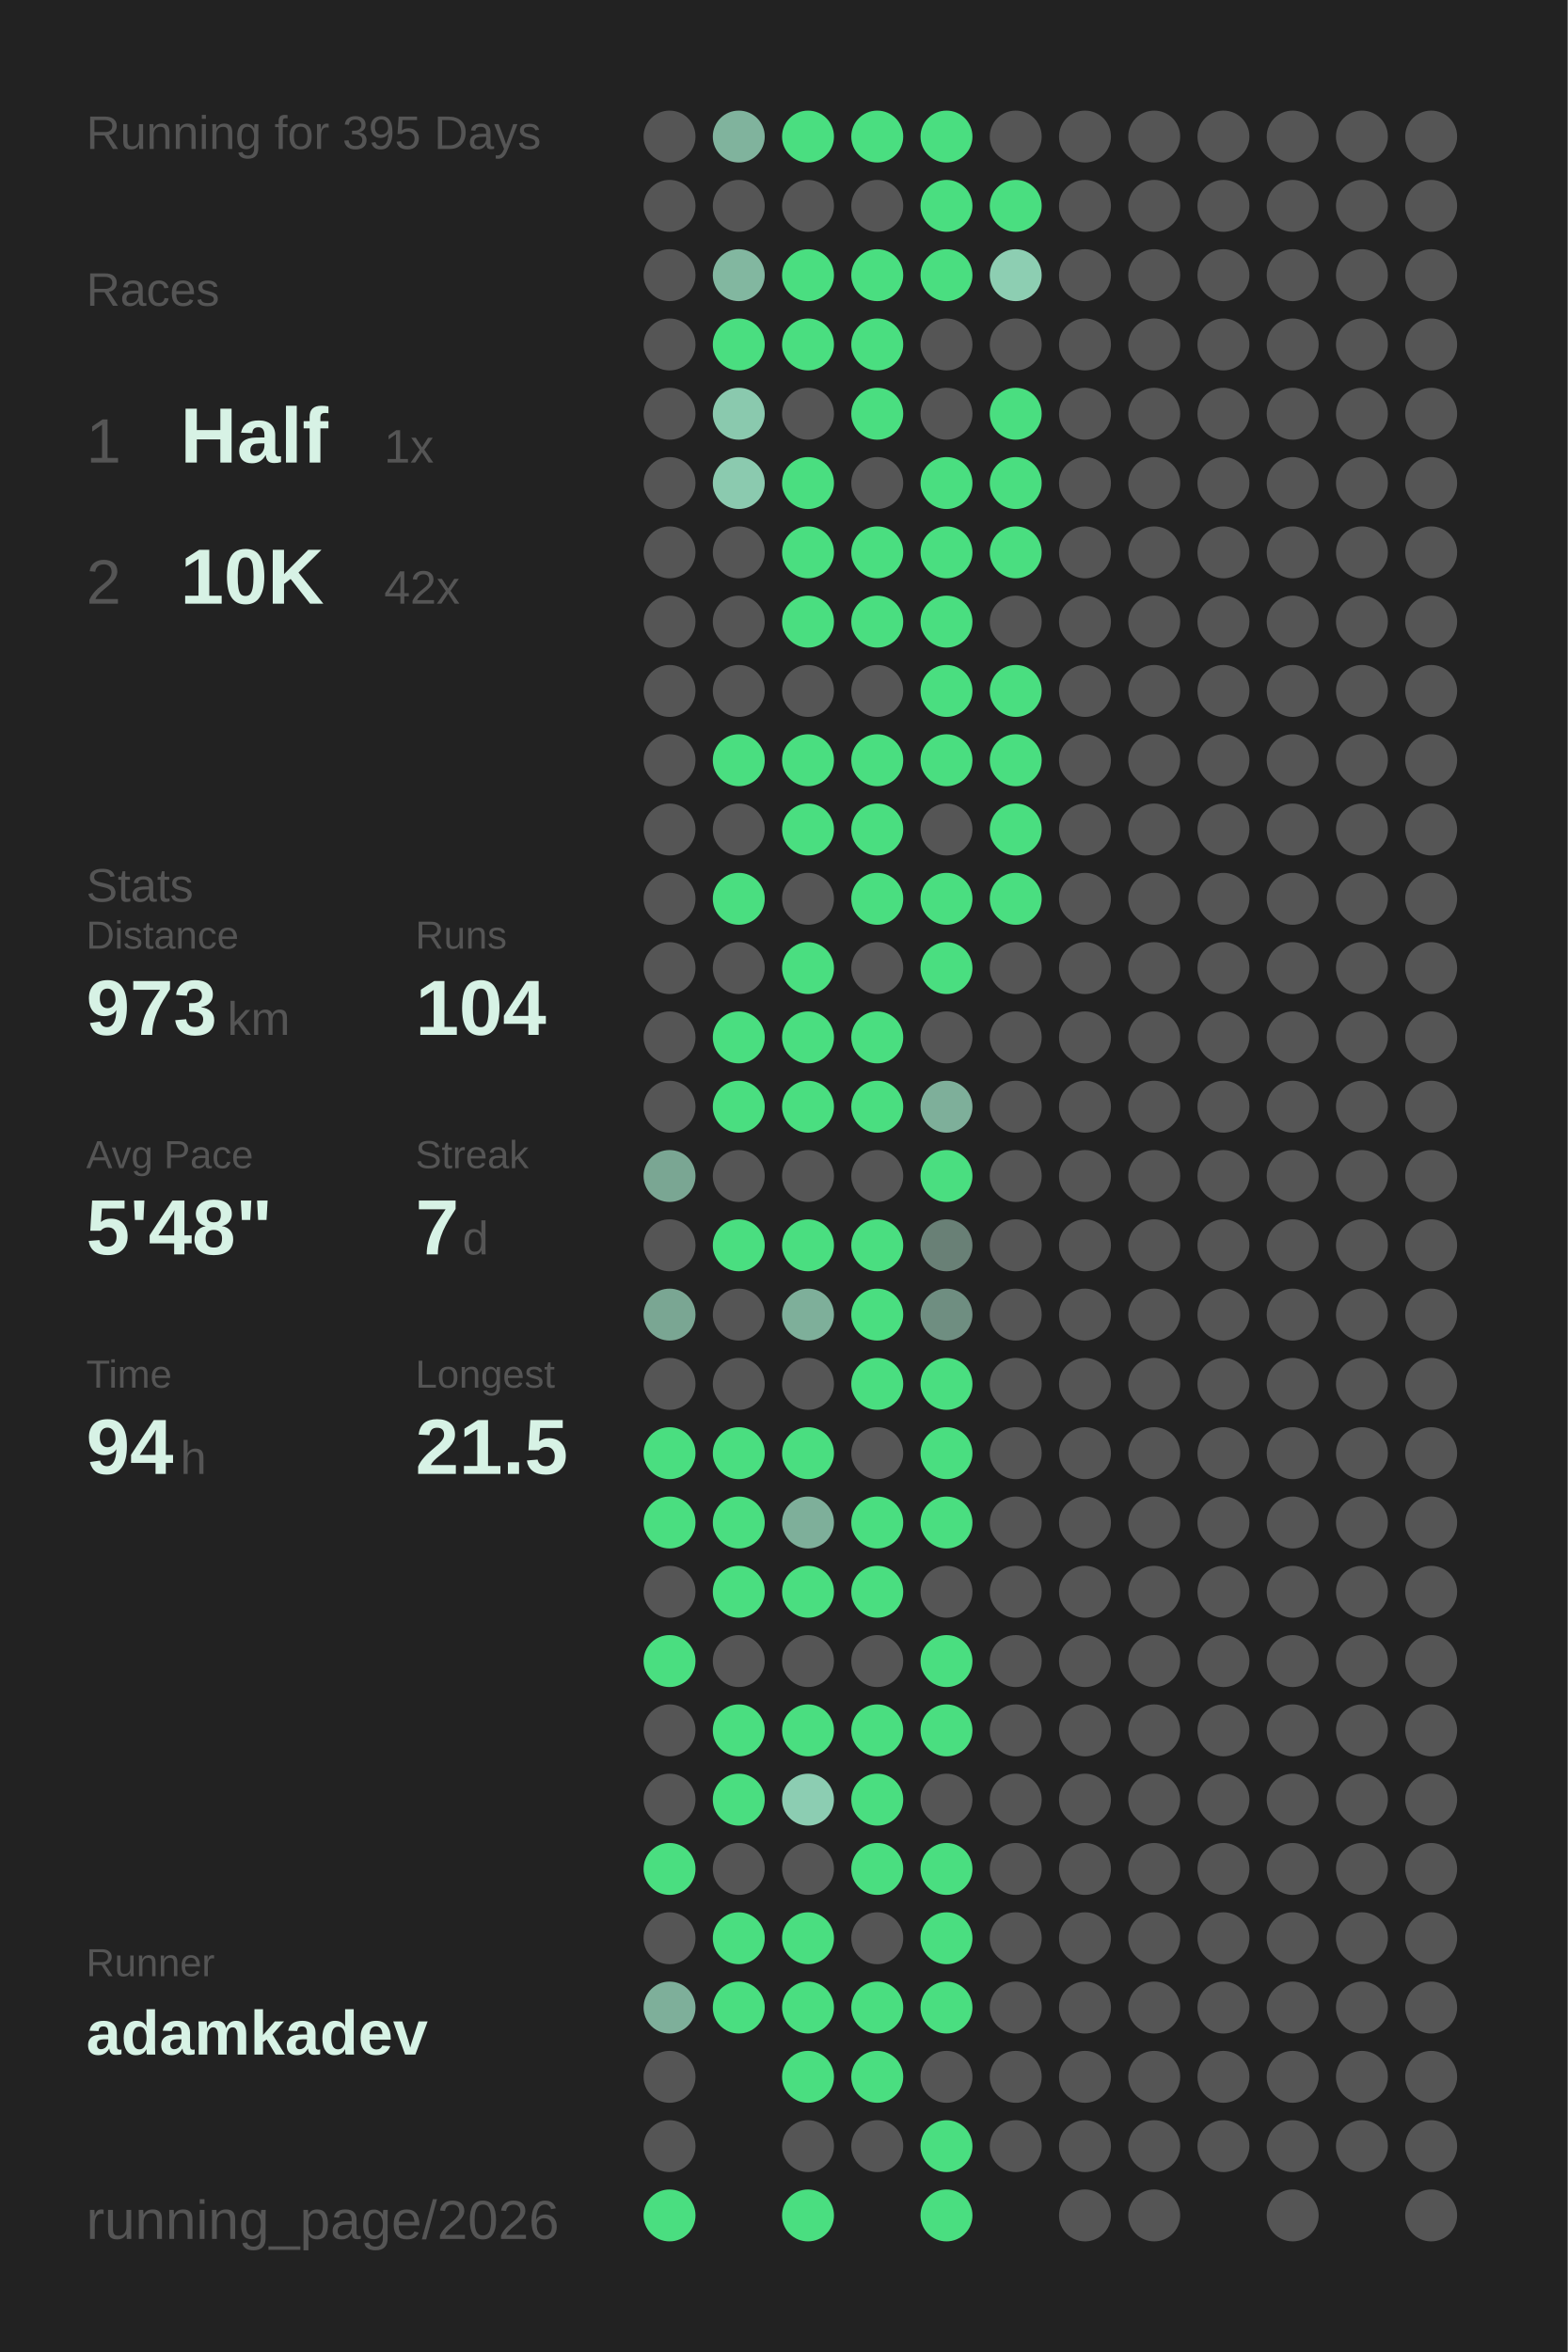
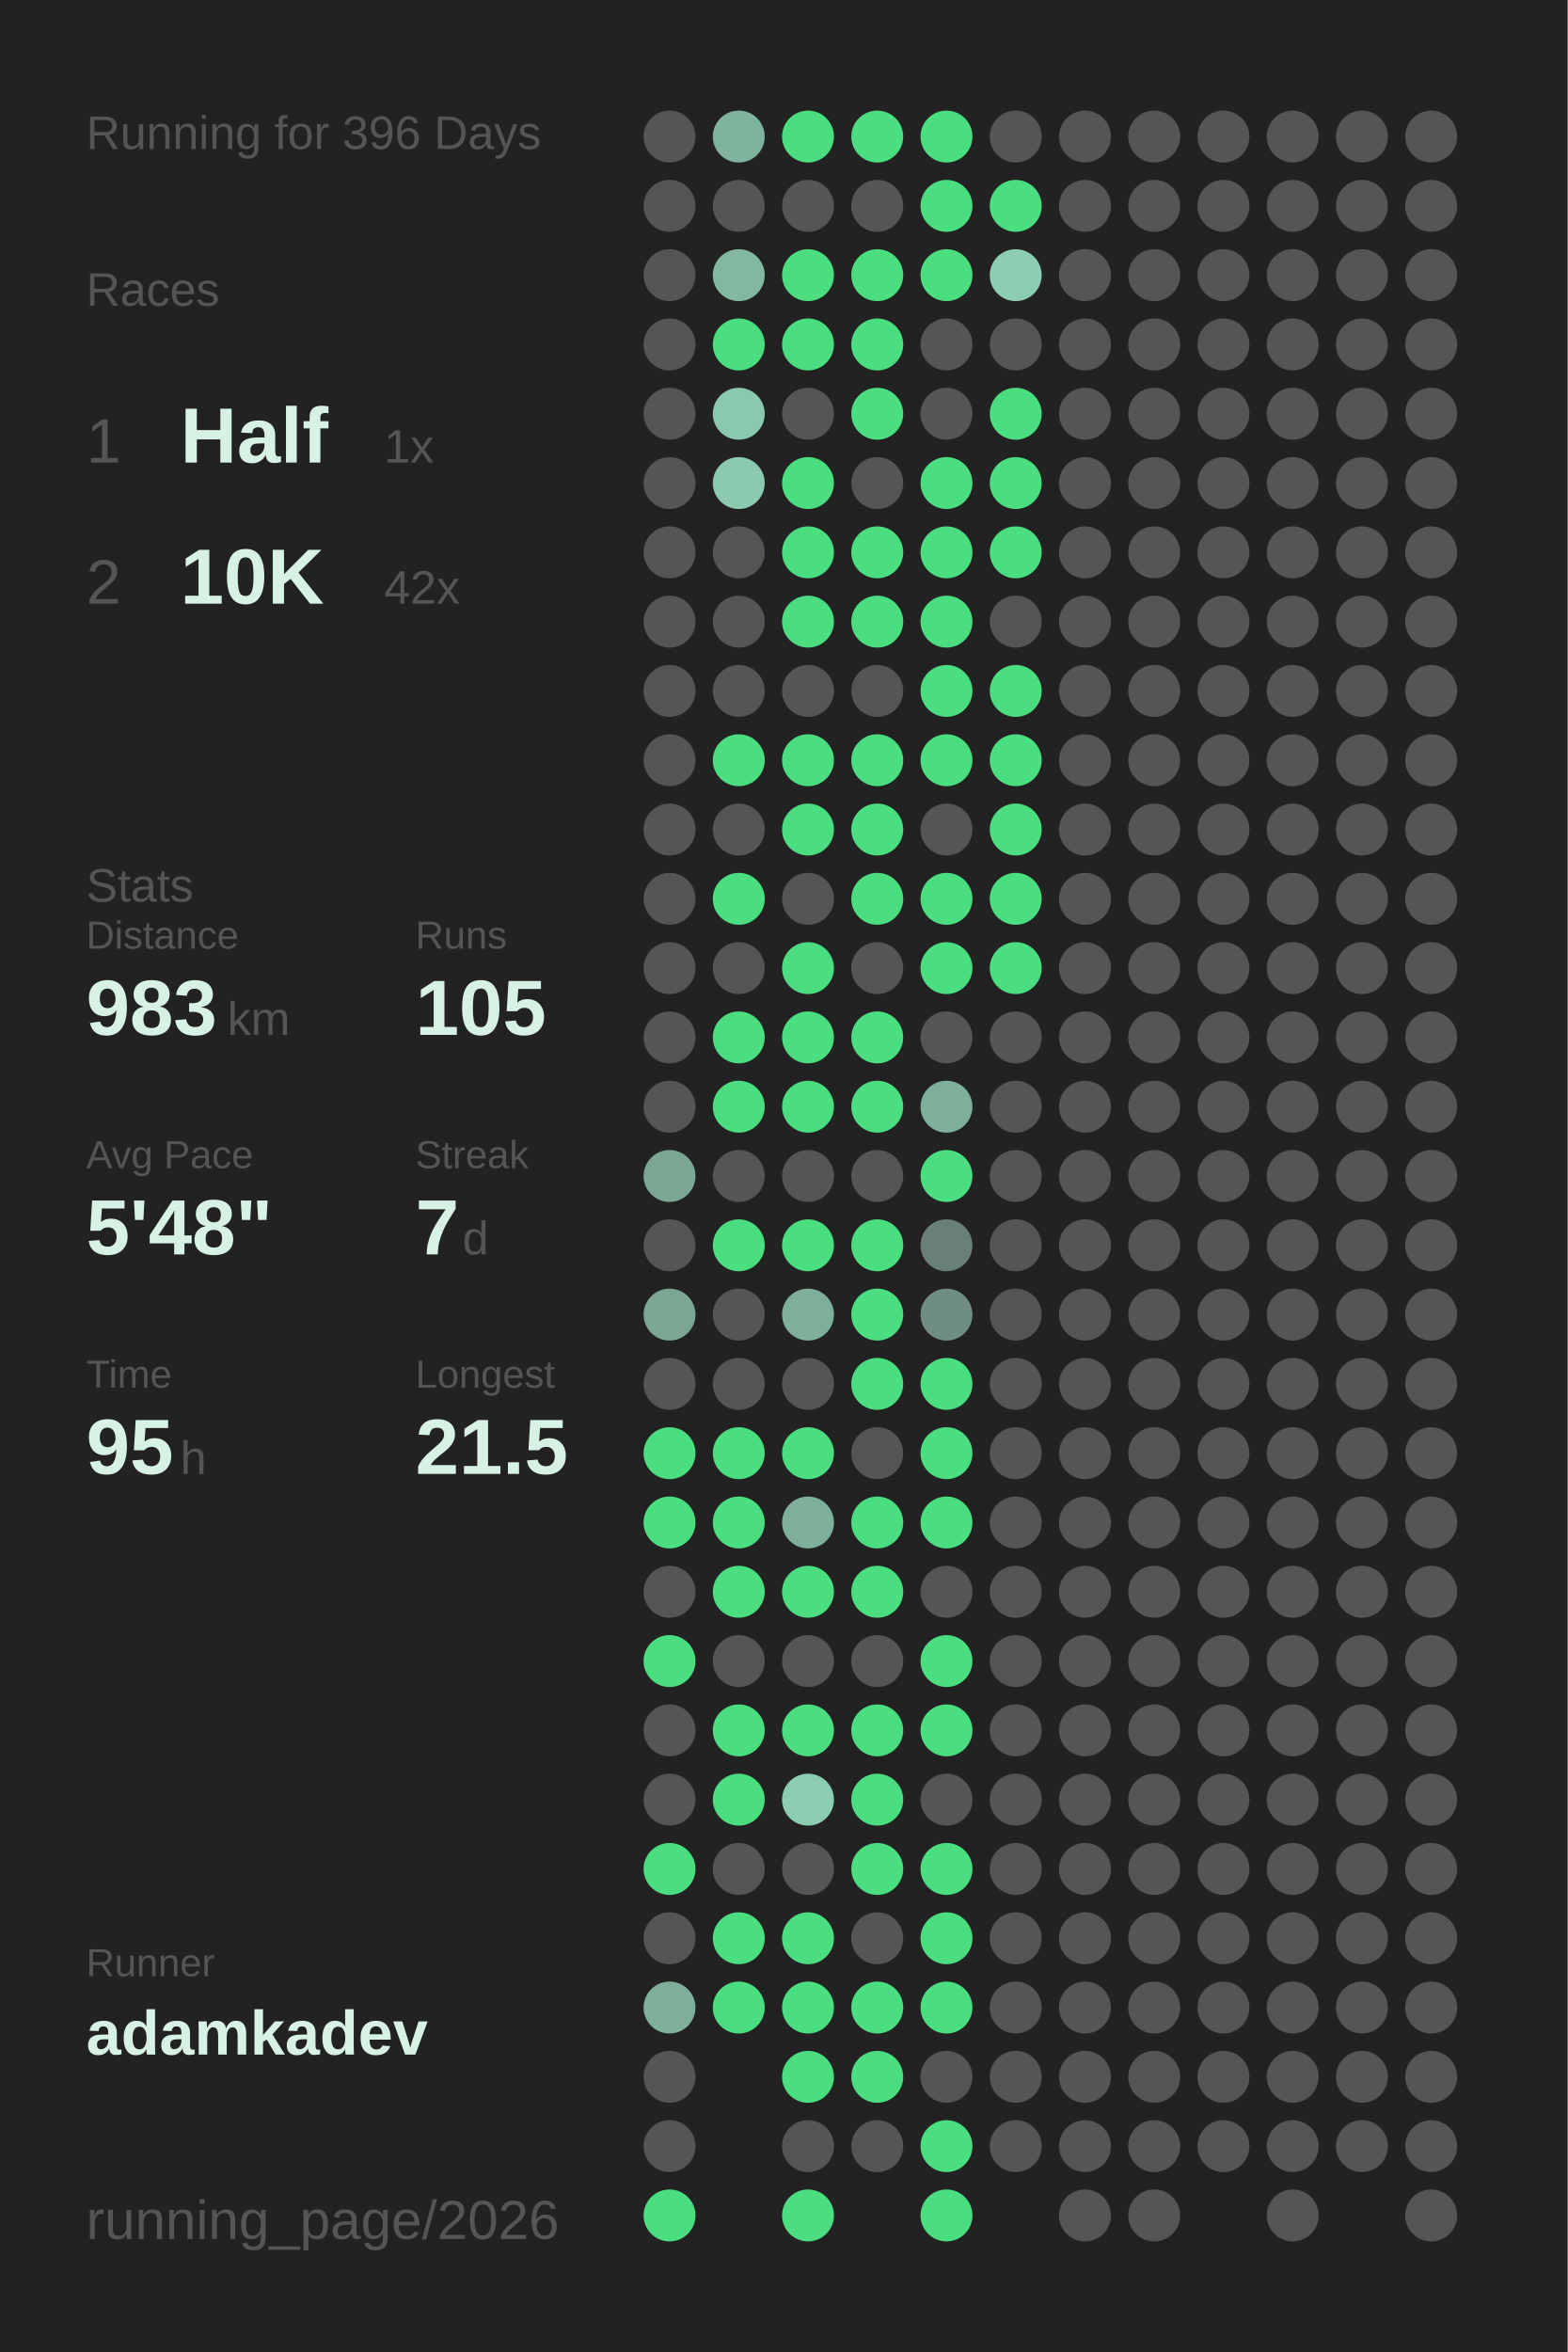
<svg xmlns="http://www.w3.org/2000/svg" baseProfile="full" height="300mm" version="1.1" viewBox="0,0,200,300" width="200mm">
  <defs />
  <rect fill="#222222" height="300" width="200" x="0" y="0" />
-   <text fill="#555555" style="font-size:6px; font-family:Arial;" x="11" y="19">Running for 395 Days</text>
+   <text fill="#555555" style="font-size:6px; font-family:Arial;" x="11" y="19">Running for 396 Days</text>
  <text fill="#555555" style="font-size:6px; font-family:Arial;" x="11" y="39">Races</text>
  <text fill="#555555" style="font-size:8px; font-family:Arial;" x="11" y="59">1</text>
  <text fill="#D7F2E5" style="font-size:10px; font-family:Arial; font-weight:bold;" x="23" y="59">Half</text>
  <text fill="#555555" style="font-size:6px; font-family:Arial;" x="49" y="59">1x</text>
  <text fill="#555555" style="font-size:8px; font-family:Arial;" x="11" y="77">2</text>
  <text fill="#D7F2E5" style="font-size:10px; font-family:Arial; font-weight:bold;" x="23" y="77">10K</text>
  <text fill="#555555" style="font-size:6px; font-family:Arial;" x="49" y="77">42x</text>
  <text fill="#555555" style="font-size:6px; font-family:Arial;" x="11" y="115">Stats</text>
  <text fill="#555555" style="font-size:5px; font-family:Arial;" x="11" y="121">Distance</text>
-   <text fill="#D7F2E5" style="font-size:10px; font-family:Arial; font-weight:bold;" x="11" y="132">973</text>
+   <text fill="#D7F2E5" style="font-size:10px; font-family:Arial; font-weight:bold;" x="11" y="132">983</text>
  <text fill="#555555" style="font-size:6px; font-family:Arial;" x="29" y="132">km</text>
  <text fill="#555555" style="font-size:5px; font-family:Arial;" x="53" y="121">Runs</text>
-   <text fill="#D7F2E5" style="font-size:10px; font-family:Arial; font-weight:bold;" x="53" y="132">104</text>
+   <text fill="#D7F2E5" style="font-size:10px; font-family:Arial; font-weight:bold;" x="53" y="132">105</text>
  <text fill="#555555" style="font-size:5px; font-family:Arial;" x="11" y="149">Avg Pace</text>
  <text fill="#D7F2E5" style="font-size:10px; font-family:Arial; font-weight:bold;" x="11" y="160">5'48"</text>
  <text fill="#555555" style="font-size:5px; font-family:Arial;" x="53" y="149">Streak</text>
  <text fill="#D7F2E5" style="font-size:10px; font-family:Arial; font-weight:bold;" x="53" y="160">7</text>
  <text fill="#555555" style="font-size:6px; font-family:Arial;" x="59" y="160">d</text>
  <text fill="#555555" style="font-size:5px; font-family:Arial;" x="11" y="177">Time</text>
-   <text fill="#D7F2E5" style="font-size:10px; font-family:Arial; font-weight:bold;" x="11" y="188">94</text>
+   <text fill="#D7F2E5" style="font-size:10px; font-family:Arial; font-weight:bold;" x="11" y="188">95</text>
  <text fill="#555555" style="font-size:6px; font-family:Arial;" x="23" y="188">h</text>
  <text fill="#555555" style="font-size:5px; font-family:Arial;" x="53" y="177">Longest</text>
  <text fill="#D7F2E5" style="font-size:10px; font-family:Arial; font-weight:bold;" x="53" y="188">21.5</text>
  <text fill="#555555" style="font-size:5px; font-family:Arial;" x="11" y="252.065">Runner</text>
  <text fill="#D7F2E5" style="font-size:8px; font-family:Arial; font-weight:bold;" x="11" y="262.065">adamkadev</text>
  <text fill="#555555" style="font-size:7px; font-family:Arial;" x="11" y="285.581">running_page/2026</text>
  <circle cx="85.417" cy="17.419" fill="#555555" r="3.312" />
  <circle cx="85.417" cy="26.258" fill="#555555" r="3.312" />
  <circle cx="85.417" cy="35.097" fill="#555555" r="3.312" />
  <circle cx="85.417" cy="43.935" fill="#555555" r="3.312" />
  <circle cx="85.417" cy="52.774" fill="#555555" r="3.312" />
  <circle cx="85.417" cy="61.613" fill="#555555" r="3.312" />
  <circle cx="85.417" cy="70.452" fill="#555555" r="3.312" />
  <circle cx="85.417" cy="79.29" fill="#555555" r="3.312" />
  <circle cx="85.417" cy="88.129" fill="#555555" r="3.312" />
  <circle cx="85.417" cy="96.968" fill="#555555" r="3.312" />
  <circle cx="85.417" cy="105.806" fill="#555555" r="3.312" />
  <circle cx="85.417" cy="114.645" fill="#555555" r="3.312" />
  <circle cx="85.417" cy="123.484" fill="#555555" r="3.312" />
  <circle cx="85.417" cy="132.323" fill="#555555" r="3.312" />
  <circle cx="85.417" cy="141.161" fill="#555555" r="3.312" />
  <circle cx="85.417" cy="150" fill="#7aa693" r="3.312" />
  <circle cx="85.417" cy="158.839" fill="#555555" r="3.312" />
  <circle cx="85.417" cy="167.677" fill="#7aa693" r="3.312" />
  <circle cx="85.417" cy="176.516" fill="#555555" r="3.312" />
  <circle cx="85.417" cy="185.355" fill="#4ADE80" r="3.312" />
  <circle cx="85.417" cy="194.194" fill="#4ADE80" r="3.312" />
  <circle cx="85.417" cy="203.032" fill="#555555" r="3.312" />
  <circle cx="85.417" cy="211.871" fill="#4ADE80" r="3.312" />
  <circle cx="85.417" cy="220.71" fill="#555555" r="3.312" />
  <circle cx="85.417" cy="229.548" fill="#555555" r="3.312" />
  <circle cx="85.417" cy="238.387" fill="#4ADE80" r="3.312" />
  <circle cx="85.417" cy="247.226" fill="#555555" r="3.312" />
  <circle cx="85.417" cy="256.065" fill="#7eaf9a" r="3.312" />
  <circle cx="85.417" cy="264.903" fill="#555555" r="3.312" />
  <circle cx="85.417" cy="273.742" fill="#555555" r="3.312" />
  <circle cx="85.417" cy="282.581" fill="#4ADE80" r="3.312" />
  <circle cx="94.25" cy="17.419" fill="#80b39d" r="3.312" />
  <circle cx="94.25" cy="26.258" fill="#555555" r="3.312" />
  <circle cx="94.25" cy="35.097" fill="#82b7a0" r="3.312" />
  <circle cx="94.25" cy="43.935" fill="#4ADE80" r="3.312" />
  <circle cx="94.25" cy="52.774" fill="#8ac9ae" r="3.312" />
  <circle cx="94.25" cy="61.613" fill="#8bcaaf" r="3.312" />
  <circle cx="94.25" cy="70.452" fill="#555555" r="3.312" />
  <circle cx="94.25" cy="79.29" fill="#555555" r="3.312" />
  <circle cx="94.25" cy="88.129" fill="#555555" r="3.312" />
  <circle cx="94.25" cy="96.968" fill="#4ADE80" r="3.312" />
  <circle cx="94.25" cy="105.806" fill="#555555" r="3.312" />
  <circle cx="94.25" cy="114.645" fill="#4ADE80" r="3.312" />
  <circle cx="94.25" cy="123.484" fill="#555555" r="3.312" />
  <circle cx="94.25" cy="132.323" fill="#4ADE80" r="3.312" />
  <circle cx="94.25" cy="141.161" fill="#4ADE80" r="3.312" />
  <circle cx="94.25" cy="150" fill="#555555" r="3.312" />
  <circle cx="94.25" cy="158.839" fill="#4ADE80" r="3.312" />
  <circle cx="94.25" cy="167.677" fill="#555555" r="3.312" />
  <circle cx="94.25" cy="176.516" fill="#555555" r="3.312" />
  <circle cx="94.25" cy="185.355" fill="#4ADE80" r="3.312" />
  <circle cx="94.25" cy="194.194" fill="#4ADE80" r="3.312" />
  <circle cx="94.25" cy="203.032" fill="#4ADE80" r="3.312" />
  <circle cx="94.25" cy="211.871" fill="#555555" r="3.312" />
  <circle cx="94.25" cy="220.71" fill="#4ADE80" r="3.312" />
  <circle cx="94.25" cy="229.548" fill="#4ADE80" r="3.312" />
  <circle cx="94.25" cy="238.387" fill="#555555" r="3.312" />
  <circle cx="94.25" cy="247.226" fill="#4ADE80" r="3.312" />
  <circle cx="94.25" cy="256.065" fill="#4ADE80" r="3.312" />
  <circle cx="103.083" cy="17.419" fill="#4ADE80" r="3.312" />
  <circle cx="103.083" cy="26.258" fill="#555555" r="3.312" />
  <circle cx="103.083" cy="35.097" fill="#4ADE80" r="3.312" />
  <circle cx="103.083" cy="43.935" fill="#4ADE80" r="3.312" />
  <circle cx="103.083" cy="52.774" fill="#555555" r="3.312" />
  <circle cx="103.083" cy="61.613" fill="#4ADE80" r="3.312" />
  <circle cx="103.083" cy="70.452" fill="#4ADE80" r="3.312" />
  <circle cx="103.083" cy="79.29" fill="#4ADE80" r="3.312" />
  <circle cx="103.083" cy="88.129" fill="#555555" r="3.312" />
  <circle cx="103.083" cy="96.968" fill="#4ADE80" r="3.312" />
  <circle cx="103.083" cy="105.806" fill="#4ADE80" r="3.312" />
  <circle cx="103.083" cy="114.645" fill="#555555" r="3.312" />
  <circle cx="103.083" cy="123.484" fill="#4ADE80" r="3.312" />
  <circle cx="103.083" cy="132.323" fill="#4ADE80" r="3.312" />
  <circle cx="103.083" cy="141.161" fill="#4ADE80" r="3.312" />
  <circle cx="103.083" cy="150" fill="#555555" r="3.312" />
  <circle cx="103.083" cy="158.839" fill="#4ADE80" r="3.312" />
  <circle cx="103.083" cy="167.677" fill="#7eaf9a" r="3.312" />
  <circle cx="103.083" cy="176.516" fill="#555555" r="3.312" />
  <circle cx="103.083" cy="185.355" fill="#4ADE80" r="3.312" />
  <circle cx="103.083" cy="194.194" fill="#7eaf9a" r="3.312" />
  <circle cx="103.083" cy="203.032" fill="#4ADE80" r="3.312" />
  <circle cx="103.083" cy="211.871" fill="#555555" r="3.312" />
  <circle cx="103.083" cy="220.71" fill="#4ADE80" r="3.312" />
  <circle cx="103.083" cy="229.548" fill="#8ccdb2" r="3.312" />
  <circle cx="103.083" cy="238.387" fill="#555555" r="3.312" />
  <circle cx="103.083" cy="247.226" fill="#4ADE80" r="3.312" />
  <circle cx="103.083" cy="256.065" fill="#4ADE80" r="3.312" />
  <circle cx="103.083" cy="264.903" fill="#4ADE80" r="3.312" />
  <circle cx="103.083" cy="273.742" fill="#555555" r="3.312" />
  <circle cx="103.083" cy="282.581" fill="#4ADE80" r="3.312" />
  <circle cx="111.917" cy="17.419" fill="#4ADE80" r="3.312" />
  <circle cx="111.917" cy="26.258" fill="#555555" r="3.312" />
  <circle cx="111.917" cy="35.097" fill="#4ADE80" r="3.312" />
  <circle cx="111.917" cy="43.935" fill="#4ADE80" r="3.312" />
  <circle cx="111.917" cy="52.774" fill="#4ADE80" r="3.312" />
  <circle cx="111.917" cy="61.613" fill="#555555" r="3.312" />
  <circle cx="111.917" cy="70.452" fill="#4ADE80" r="3.312" />
  <circle cx="111.917" cy="79.29" fill="#4ADE80" r="3.312" />
  <circle cx="111.917" cy="88.129" fill="#555555" r="3.312" />
  <circle cx="111.917" cy="96.968" fill="#4ADE80" r="3.312" />
  <circle cx="111.917" cy="105.806" fill="#4ADE80" r="3.312" />
  <circle cx="111.917" cy="114.645" fill="#4ADE80" r="3.312" />
  <circle cx="111.917" cy="123.484" fill="#555555" r="3.312" />
  <circle cx="111.917" cy="132.323" fill="#4ADE80" r="3.312" />
  <circle cx="111.917" cy="141.161" fill="#4ADE80" r="3.312" />
  <circle cx="111.917" cy="150" fill="#555555" r="3.312" />
  <circle cx="111.917" cy="158.839" fill="#4ADE80" r="3.312" />
  <circle cx="111.917" cy="167.677" fill="#4ADE80" r="3.312" />
  <circle cx="111.917" cy="176.516" fill="#4ADE80" r="3.312" />
  <circle cx="111.917" cy="185.355" fill="#555555" r="3.312" />
  <circle cx="111.917" cy="194.194" fill="#4ADE80" r="3.312" />
  <circle cx="111.917" cy="203.032" fill="#4ADE80" r="3.312" />
  <circle cx="111.917" cy="211.871" fill="#555555" r="3.312" />
  <circle cx="111.917" cy="220.71" fill="#4ADE80" r="3.312" />
  <circle cx="111.917" cy="229.548" fill="#4ADE80" r="3.312" />
  <circle cx="111.917" cy="238.387" fill="#4ADE80" r="3.312" />
  <circle cx="111.917" cy="247.226" fill="#555555" r="3.312" />
  <circle cx="111.917" cy="256.065" fill="#4ADE80" r="3.312" />
  <circle cx="111.917" cy="264.903" fill="#4ADE80" r="3.312" />
  <circle cx="111.917" cy="273.742" fill="#555555" r="3.312" />
  <circle cx="120.75" cy="17.419" fill="#4ADE80" r="3.312" />
  <circle cx="120.75" cy="26.258" fill="#4ADE80" r="3.312" />
  <circle cx="120.75" cy="35.097" fill="#4ADE80" r="3.312" />
  <circle cx="120.75" cy="43.935" fill="#555555" r="3.312" />
  <circle cx="120.75" cy="52.774" fill="#555555" r="3.312" />
  <circle cx="120.75" cy="61.613" fill="#4ADE80" r="3.312" />
  <circle cx="120.75" cy="70.452" fill="#4ADE80" r="3.312" />
  <circle cx="120.75" cy="79.29" fill="#4ADE80" r="3.312" />
  <circle cx="120.75" cy="88.129" fill="#4ADE80" r="3.312" />
  <circle cx="120.75" cy="96.968" fill="#4ADE80" r="3.312" />
  <circle cx="120.75" cy="105.806" fill="#555555" r="3.312" />
  <circle cx="120.75" cy="114.645" fill="#4ADE80" r="3.312" />
  <circle cx="120.75" cy="123.484" fill="#4ADE80" r="3.312" />
  <circle cx="120.75" cy="132.323" fill="#555555" r="3.312" />
  <circle cx="120.75" cy="141.161" fill="#7eaf9a" r="3.312" />
  <circle cx="120.75" cy="150" fill="#4ADE80" r="3.312" />
  <circle cx="120.75" cy="158.839" fill="#698076" r="3.312" />
  <circle cx="120.75" cy="167.677" fill="#6f8e81" r="3.312" />
  <circle cx="120.75" cy="176.516" fill="#4ADE80" r="3.312" />
  <circle cx="120.75" cy="185.355" fill="#4ADE80" r="3.312" />
  <circle cx="120.75" cy="194.194" fill="#4ADE80" r="3.312" />
  <circle cx="120.75" cy="203.032" fill="#555555" r="3.312" />
  <circle cx="120.75" cy="211.871" fill="#4ADE80" r="3.312" />
  <circle cx="120.75" cy="220.71" fill="#4ADE80" r="3.312" />
  <circle cx="120.75" cy="229.548" fill="#555555" r="3.312" />
  <circle cx="120.75" cy="238.387" fill="#4ADE80" r="3.312" />
  <circle cx="120.75" cy="247.226" fill="#4ADE80" r="3.312" />
  <circle cx="120.75" cy="256.065" fill="#4ADE80" r="3.312" />
  <circle cx="120.75" cy="264.903" fill="#555555" r="3.312" />
  <circle cx="120.75" cy="273.742" fill="#4ADE80" r="3.312" />
  <circle cx="120.75" cy="282.581" fill="#4ADE80" r="3.312" />
  <circle cx="129.583" cy="17.419" fill="#555555" r="3.312" />
  <circle cx="129.583" cy="26.258" fill="#4ADE80" r="3.312" />
  <circle cx="129.583" cy="35.097" fill="#8dceb2" r="3.312" />
  <circle cx="129.583" cy="43.935" fill="#555555" r="3.312" />
  <circle cx="129.583" cy="52.774" fill="#4ADE80" r="3.312" />
  <circle cx="129.583" cy="61.613" fill="#4ADE80" r="3.312" />
  <circle cx="129.583" cy="70.452" fill="#4ADE80" r="3.312" />
  <circle cx="129.583" cy="79.29" fill="#555555" r="3.312" />
  <circle cx="129.583" cy="88.129" fill="#4ADE80" r="3.312" />
  <circle cx="129.583" cy="96.968" fill="#4ADE80" r="3.312" />
  <circle cx="129.583" cy="105.806" fill="#4ADE80" r="3.312" />
  <circle cx="129.583" cy="114.645" fill="#4ADE80" r="3.312" />
-   <circle cx="129.583" cy="123.484" fill="#555555" r="3.312" />
+   <circle cx="129.583" cy="123.484" fill="#4ADE80" r="3.312" />
  <circle cx="129.583" cy="132.323" fill="#555555" r="3.312" />
  <circle cx="129.583" cy="141.161" fill="#555555" r="3.312" />
  <circle cx="129.583" cy="150" fill="#555555" r="3.312" />
  <circle cx="129.583" cy="158.839" fill="#555555" r="3.312" />
  <circle cx="129.583" cy="167.677" fill="#555555" r="3.312" />
  <circle cx="129.583" cy="176.516" fill="#555555" r="3.312" />
  <circle cx="129.583" cy="185.355" fill="#555555" r="3.312" />
  <circle cx="129.583" cy="194.194" fill="#555555" r="3.312" />
  <circle cx="129.583" cy="203.032" fill="#555555" r="3.312" />
  <circle cx="129.583" cy="211.871" fill="#555555" r="3.312" />
  <circle cx="129.583" cy="220.71" fill="#555555" r="3.312" />
  <circle cx="129.583" cy="229.548" fill="#555555" r="3.312" />
  <circle cx="129.583" cy="238.387" fill="#555555" r="3.312" />
  <circle cx="129.583" cy="247.226" fill="#555555" r="3.312" />
  <circle cx="129.583" cy="256.065" fill="#555555" r="3.312" />
  <circle cx="129.583" cy="264.903" fill="#555555" r="3.312" />
  <circle cx="129.583" cy="273.742" fill="#555555" r="3.312" />
  <circle cx="138.417" cy="17.419" fill="#555555" r="3.312" />
  <circle cx="138.417" cy="26.258" fill="#555555" r="3.312" />
  <circle cx="138.417" cy="35.097" fill="#555555" r="3.312" />
  <circle cx="138.417" cy="43.935" fill="#555555" r="3.312" />
  <circle cx="138.417" cy="52.774" fill="#555555" r="3.312" />
  <circle cx="138.417" cy="61.613" fill="#555555" r="3.312" />
  <circle cx="138.417" cy="70.452" fill="#555555" r="3.312" />
  <circle cx="138.417" cy="79.29" fill="#555555" r="3.312" />
  <circle cx="138.417" cy="88.129" fill="#555555" r="3.312" />
  <circle cx="138.417" cy="96.968" fill="#555555" r="3.312" />
  <circle cx="138.417" cy="105.806" fill="#555555" r="3.312" />
  <circle cx="138.417" cy="114.645" fill="#555555" r="3.312" />
  <circle cx="138.417" cy="123.484" fill="#555555" r="3.312" />
  <circle cx="138.417" cy="132.323" fill="#555555" r="3.312" />
  <circle cx="138.417" cy="141.161" fill="#555555" r="3.312" />
  <circle cx="138.417" cy="150" fill="#555555" r="3.312" />
  <circle cx="138.417" cy="158.839" fill="#555555" r="3.312" />
  <circle cx="138.417" cy="167.677" fill="#555555" r="3.312" />
  <circle cx="138.417" cy="176.516" fill="#555555" r="3.312" />
  <circle cx="138.417" cy="185.355" fill="#555555" r="3.312" />
  <circle cx="138.417" cy="194.194" fill="#555555" r="3.312" />
  <circle cx="138.417" cy="203.032" fill="#555555" r="3.312" />
  <circle cx="138.417" cy="211.871" fill="#555555" r="3.312" />
  <circle cx="138.417" cy="220.71" fill="#555555" r="3.312" />
  <circle cx="138.417" cy="229.548" fill="#555555" r="3.312" />
  <circle cx="138.417" cy="238.387" fill="#555555" r="3.312" />
  <circle cx="138.417" cy="247.226" fill="#555555" r="3.312" />
  <circle cx="138.417" cy="256.065" fill="#555555" r="3.312" />
  <circle cx="138.417" cy="264.903" fill="#555555" r="3.312" />
  <circle cx="138.417" cy="273.742" fill="#555555" r="3.312" />
  <circle cx="138.417" cy="282.581" fill="#555555" r="3.312" />
  <circle cx="147.25" cy="17.419" fill="#555555" r="3.312" />
  <circle cx="147.25" cy="26.258" fill="#555555" r="3.312" />
  <circle cx="147.25" cy="35.097" fill="#555555" r="3.312" />
  <circle cx="147.25" cy="43.935" fill="#555555" r="3.312" />
  <circle cx="147.25" cy="52.774" fill="#555555" r="3.312" />
  <circle cx="147.25" cy="61.613" fill="#555555" r="3.312" />
  <circle cx="147.25" cy="70.452" fill="#555555" r="3.312" />
  <circle cx="147.25" cy="79.29" fill="#555555" r="3.312" />
  <circle cx="147.25" cy="88.129" fill="#555555" r="3.312" />
  <circle cx="147.25" cy="96.968" fill="#555555" r="3.312" />
  <circle cx="147.25" cy="105.806" fill="#555555" r="3.312" />
  <circle cx="147.25" cy="114.645" fill="#555555" r="3.312" />
  <circle cx="147.25" cy="123.484" fill="#555555" r="3.312" />
  <circle cx="147.25" cy="132.323" fill="#555555" r="3.312" />
  <circle cx="147.25" cy="141.161" fill="#555555" r="3.312" />
  <circle cx="147.25" cy="150" fill="#555555" r="3.312" />
  <circle cx="147.25" cy="158.839" fill="#555555" r="3.312" />
  <circle cx="147.25" cy="167.677" fill="#555555" r="3.312" />
  <circle cx="147.25" cy="176.516" fill="#555555" r="3.312" />
  <circle cx="147.25" cy="185.355" fill="#555555" r="3.312" />
  <circle cx="147.25" cy="194.194" fill="#555555" r="3.312" />
  <circle cx="147.25" cy="203.032" fill="#555555" r="3.312" />
  <circle cx="147.25" cy="211.871" fill="#555555" r="3.312" />
  <circle cx="147.25" cy="220.71" fill="#555555" r="3.312" />
  <circle cx="147.25" cy="229.548" fill="#555555" r="3.312" />
  <circle cx="147.25" cy="238.387" fill="#555555" r="3.312" />
  <circle cx="147.25" cy="247.226" fill="#555555" r="3.312" />
  <circle cx="147.25" cy="256.065" fill="#555555" r="3.312" />
  <circle cx="147.25" cy="264.903" fill="#555555" r="3.312" />
  <circle cx="147.25" cy="273.742" fill="#555555" r="3.312" />
  <circle cx="147.25" cy="282.581" fill="#555555" r="3.312" />
  <circle cx="156.083" cy="17.419" fill="#555555" r="3.312" />
  <circle cx="156.083" cy="26.258" fill="#555555" r="3.312" />
  <circle cx="156.083" cy="35.097" fill="#555555" r="3.312" />
  <circle cx="156.083" cy="43.935" fill="#555555" r="3.312" />
  <circle cx="156.083" cy="52.774" fill="#555555" r="3.312" />
  <circle cx="156.083" cy="61.613" fill="#555555" r="3.312" />
  <circle cx="156.083" cy="70.452" fill="#555555" r="3.312" />
  <circle cx="156.083" cy="79.29" fill="#555555" r="3.312" />
  <circle cx="156.083" cy="88.129" fill="#555555" r="3.312" />
  <circle cx="156.083" cy="96.968" fill="#555555" r="3.312" />
  <circle cx="156.083" cy="105.806" fill="#555555" r="3.312" />
  <circle cx="156.083" cy="114.645" fill="#555555" r="3.312" />
  <circle cx="156.083" cy="123.484" fill="#555555" r="3.312" />
  <circle cx="156.083" cy="132.323" fill="#555555" r="3.312" />
  <circle cx="156.083" cy="141.161" fill="#555555" r="3.312" />
  <circle cx="156.083" cy="150" fill="#555555" r="3.312" />
  <circle cx="156.083" cy="158.839" fill="#555555" r="3.312" />
  <circle cx="156.083" cy="167.677" fill="#555555" r="3.312" />
  <circle cx="156.083" cy="176.516" fill="#555555" r="3.312" />
  <circle cx="156.083" cy="185.355" fill="#555555" r="3.312" />
  <circle cx="156.083" cy="194.194" fill="#555555" r="3.312" />
  <circle cx="156.083" cy="203.032" fill="#555555" r="3.312" />
  <circle cx="156.083" cy="211.871" fill="#555555" r="3.312" />
  <circle cx="156.083" cy="220.71" fill="#555555" r="3.312" />
  <circle cx="156.083" cy="229.548" fill="#555555" r="3.312" />
  <circle cx="156.083" cy="238.387" fill="#555555" r="3.312" />
  <circle cx="156.083" cy="247.226" fill="#555555" r="3.312" />
  <circle cx="156.083" cy="256.065" fill="#555555" r="3.312" />
  <circle cx="156.083" cy="264.903" fill="#555555" r="3.312" />
  <circle cx="156.083" cy="273.742" fill="#555555" r="3.312" />
  <circle cx="164.917" cy="17.419" fill="#555555" r="3.312" />
  <circle cx="164.917" cy="26.258" fill="#555555" r="3.312" />
  <circle cx="164.917" cy="35.097" fill="#555555" r="3.312" />
  <circle cx="164.917" cy="43.935" fill="#555555" r="3.312" />
  <circle cx="164.917" cy="52.774" fill="#555555" r="3.312" />
  <circle cx="164.917" cy="61.613" fill="#555555" r="3.312" />
  <circle cx="164.917" cy="70.452" fill="#555555" r="3.312" />
  <circle cx="164.917" cy="79.29" fill="#555555" r="3.312" />
  <circle cx="164.917" cy="88.129" fill="#555555" r="3.312" />
  <circle cx="164.917" cy="96.968" fill="#555555" r="3.312" />
  <circle cx="164.917" cy="105.806" fill="#555555" r="3.312" />
  <circle cx="164.917" cy="114.645" fill="#555555" r="3.312" />
  <circle cx="164.917" cy="123.484" fill="#555555" r="3.312" />
  <circle cx="164.917" cy="132.323" fill="#555555" r="3.312" />
  <circle cx="164.917" cy="141.161" fill="#555555" r="3.312" />
  <circle cx="164.917" cy="150" fill="#555555" r="3.312" />
  <circle cx="164.917" cy="158.839" fill="#555555" r="3.312" />
  <circle cx="164.917" cy="167.677" fill="#555555" r="3.312" />
  <circle cx="164.917" cy="176.516" fill="#555555" r="3.312" />
  <circle cx="164.917" cy="185.355" fill="#555555" r="3.312" />
  <circle cx="164.917" cy="194.194" fill="#555555" r="3.312" />
  <circle cx="164.917" cy="203.032" fill="#555555" r="3.312" />
  <circle cx="164.917" cy="211.871" fill="#555555" r="3.312" />
  <circle cx="164.917" cy="220.71" fill="#555555" r="3.312" />
  <circle cx="164.917" cy="229.548" fill="#555555" r="3.312" />
  <circle cx="164.917" cy="238.387" fill="#555555" r="3.312" />
  <circle cx="164.917" cy="247.226" fill="#555555" r="3.312" />
  <circle cx="164.917" cy="256.065" fill="#555555" r="3.312" />
  <circle cx="164.917" cy="264.903" fill="#555555" r="3.312" />
  <circle cx="164.917" cy="273.742" fill="#555555" r="3.312" />
  <circle cx="164.917" cy="282.581" fill="#555555" r="3.312" />
  <circle cx="173.75" cy="17.419" fill="#555555" r="3.312" />
  <circle cx="173.75" cy="26.258" fill="#555555" r="3.312" />
  <circle cx="173.75" cy="35.097" fill="#555555" r="3.312" />
  <circle cx="173.75" cy="43.935" fill="#555555" r="3.312" />
  <circle cx="173.75" cy="52.774" fill="#555555" r="3.312" />
  <circle cx="173.75" cy="61.613" fill="#555555" r="3.312" />
  <circle cx="173.75" cy="70.452" fill="#555555" r="3.312" />
  <circle cx="173.75" cy="79.29" fill="#555555" r="3.312" />
  <circle cx="173.75" cy="88.129" fill="#555555" r="3.312" />
  <circle cx="173.75" cy="96.968" fill="#555555" r="3.312" />
  <circle cx="173.75" cy="105.806" fill="#555555" r="3.312" />
  <circle cx="173.75" cy="114.645" fill="#555555" r="3.312" />
  <circle cx="173.75" cy="123.484" fill="#555555" r="3.312" />
  <circle cx="173.75" cy="132.323" fill="#555555" r="3.312" />
  <circle cx="173.75" cy="141.161" fill="#555555" r="3.312" />
  <circle cx="173.75" cy="150" fill="#555555" r="3.312" />
  <circle cx="173.75" cy="158.839" fill="#555555" r="3.312" />
  <circle cx="173.75" cy="167.677" fill="#555555" r="3.312" />
  <circle cx="173.75" cy="176.516" fill="#555555" r="3.312" />
  <circle cx="173.75" cy="185.355" fill="#555555" r="3.312" />
  <circle cx="173.75" cy="194.194" fill="#555555" r="3.312" />
  <circle cx="173.75" cy="203.032" fill="#555555" r="3.312" />
  <circle cx="173.75" cy="211.871" fill="#555555" r="3.312" />
  <circle cx="173.75" cy="220.71" fill="#555555" r="3.312" />
  <circle cx="173.75" cy="229.548" fill="#555555" r="3.312" />
  <circle cx="173.75" cy="238.387" fill="#555555" r="3.312" />
  <circle cx="173.75" cy="247.226" fill="#555555" r="3.312" />
  <circle cx="173.75" cy="256.065" fill="#555555" r="3.312" />
  <circle cx="173.75" cy="264.903" fill="#555555" r="3.312" />
  <circle cx="173.75" cy="273.742" fill="#555555" r="3.312" />
  <circle cx="182.583" cy="17.419" fill="#555555" r="3.312" />
  <circle cx="182.583" cy="26.258" fill="#555555" r="3.312" />
  <circle cx="182.583" cy="35.097" fill="#555555" r="3.312" />
  <circle cx="182.583" cy="43.935" fill="#555555" r="3.312" />
  <circle cx="182.583" cy="52.774" fill="#555555" r="3.312" />
  <circle cx="182.583" cy="61.613" fill="#555555" r="3.312" />
  <circle cx="182.583" cy="70.452" fill="#555555" r="3.312" />
  <circle cx="182.583" cy="79.29" fill="#555555" r="3.312" />
  <circle cx="182.583" cy="88.129" fill="#555555" r="3.312" />
  <circle cx="182.583" cy="96.968" fill="#555555" r="3.312" />
  <circle cx="182.583" cy="105.806" fill="#555555" r="3.312" />
  <circle cx="182.583" cy="114.645" fill="#555555" r="3.312" />
  <circle cx="182.583" cy="123.484" fill="#555555" r="3.312" />
  <circle cx="182.583" cy="132.323" fill="#555555" r="3.312" />
  <circle cx="182.583" cy="141.161" fill="#555555" r="3.312" />
  <circle cx="182.583" cy="150" fill="#555555" r="3.312" />
  <circle cx="182.583" cy="158.839" fill="#555555" r="3.312" />
  <circle cx="182.583" cy="167.677" fill="#555555" r="3.312" />
  <circle cx="182.583" cy="176.516" fill="#555555" r="3.312" />
  <circle cx="182.583" cy="185.355" fill="#555555" r="3.312" />
  <circle cx="182.583" cy="194.194" fill="#555555" r="3.312" />
  <circle cx="182.583" cy="203.032" fill="#555555" r="3.312" />
  <circle cx="182.583" cy="211.871" fill="#555555" r="3.312" />
  <circle cx="182.583" cy="220.71" fill="#555555" r="3.312" />
  <circle cx="182.583" cy="229.548" fill="#555555" r="3.312" />
  <circle cx="182.583" cy="238.387" fill="#555555" r="3.312" />
  <circle cx="182.583" cy="247.226" fill="#555555" r="3.312" />
  <circle cx="182.583" cy="256.065" fill="#555555" r="3.312" />
  <circle cx="182.583" cy="264.903" fill="#555555" r="3.312" />
  <circle cx="182.583" cy="273.742" fill="#555555" r="3.312" />
  <circle cx="182.583" cy="282.581" fill="#555555" r="3.312" />
</svg>
